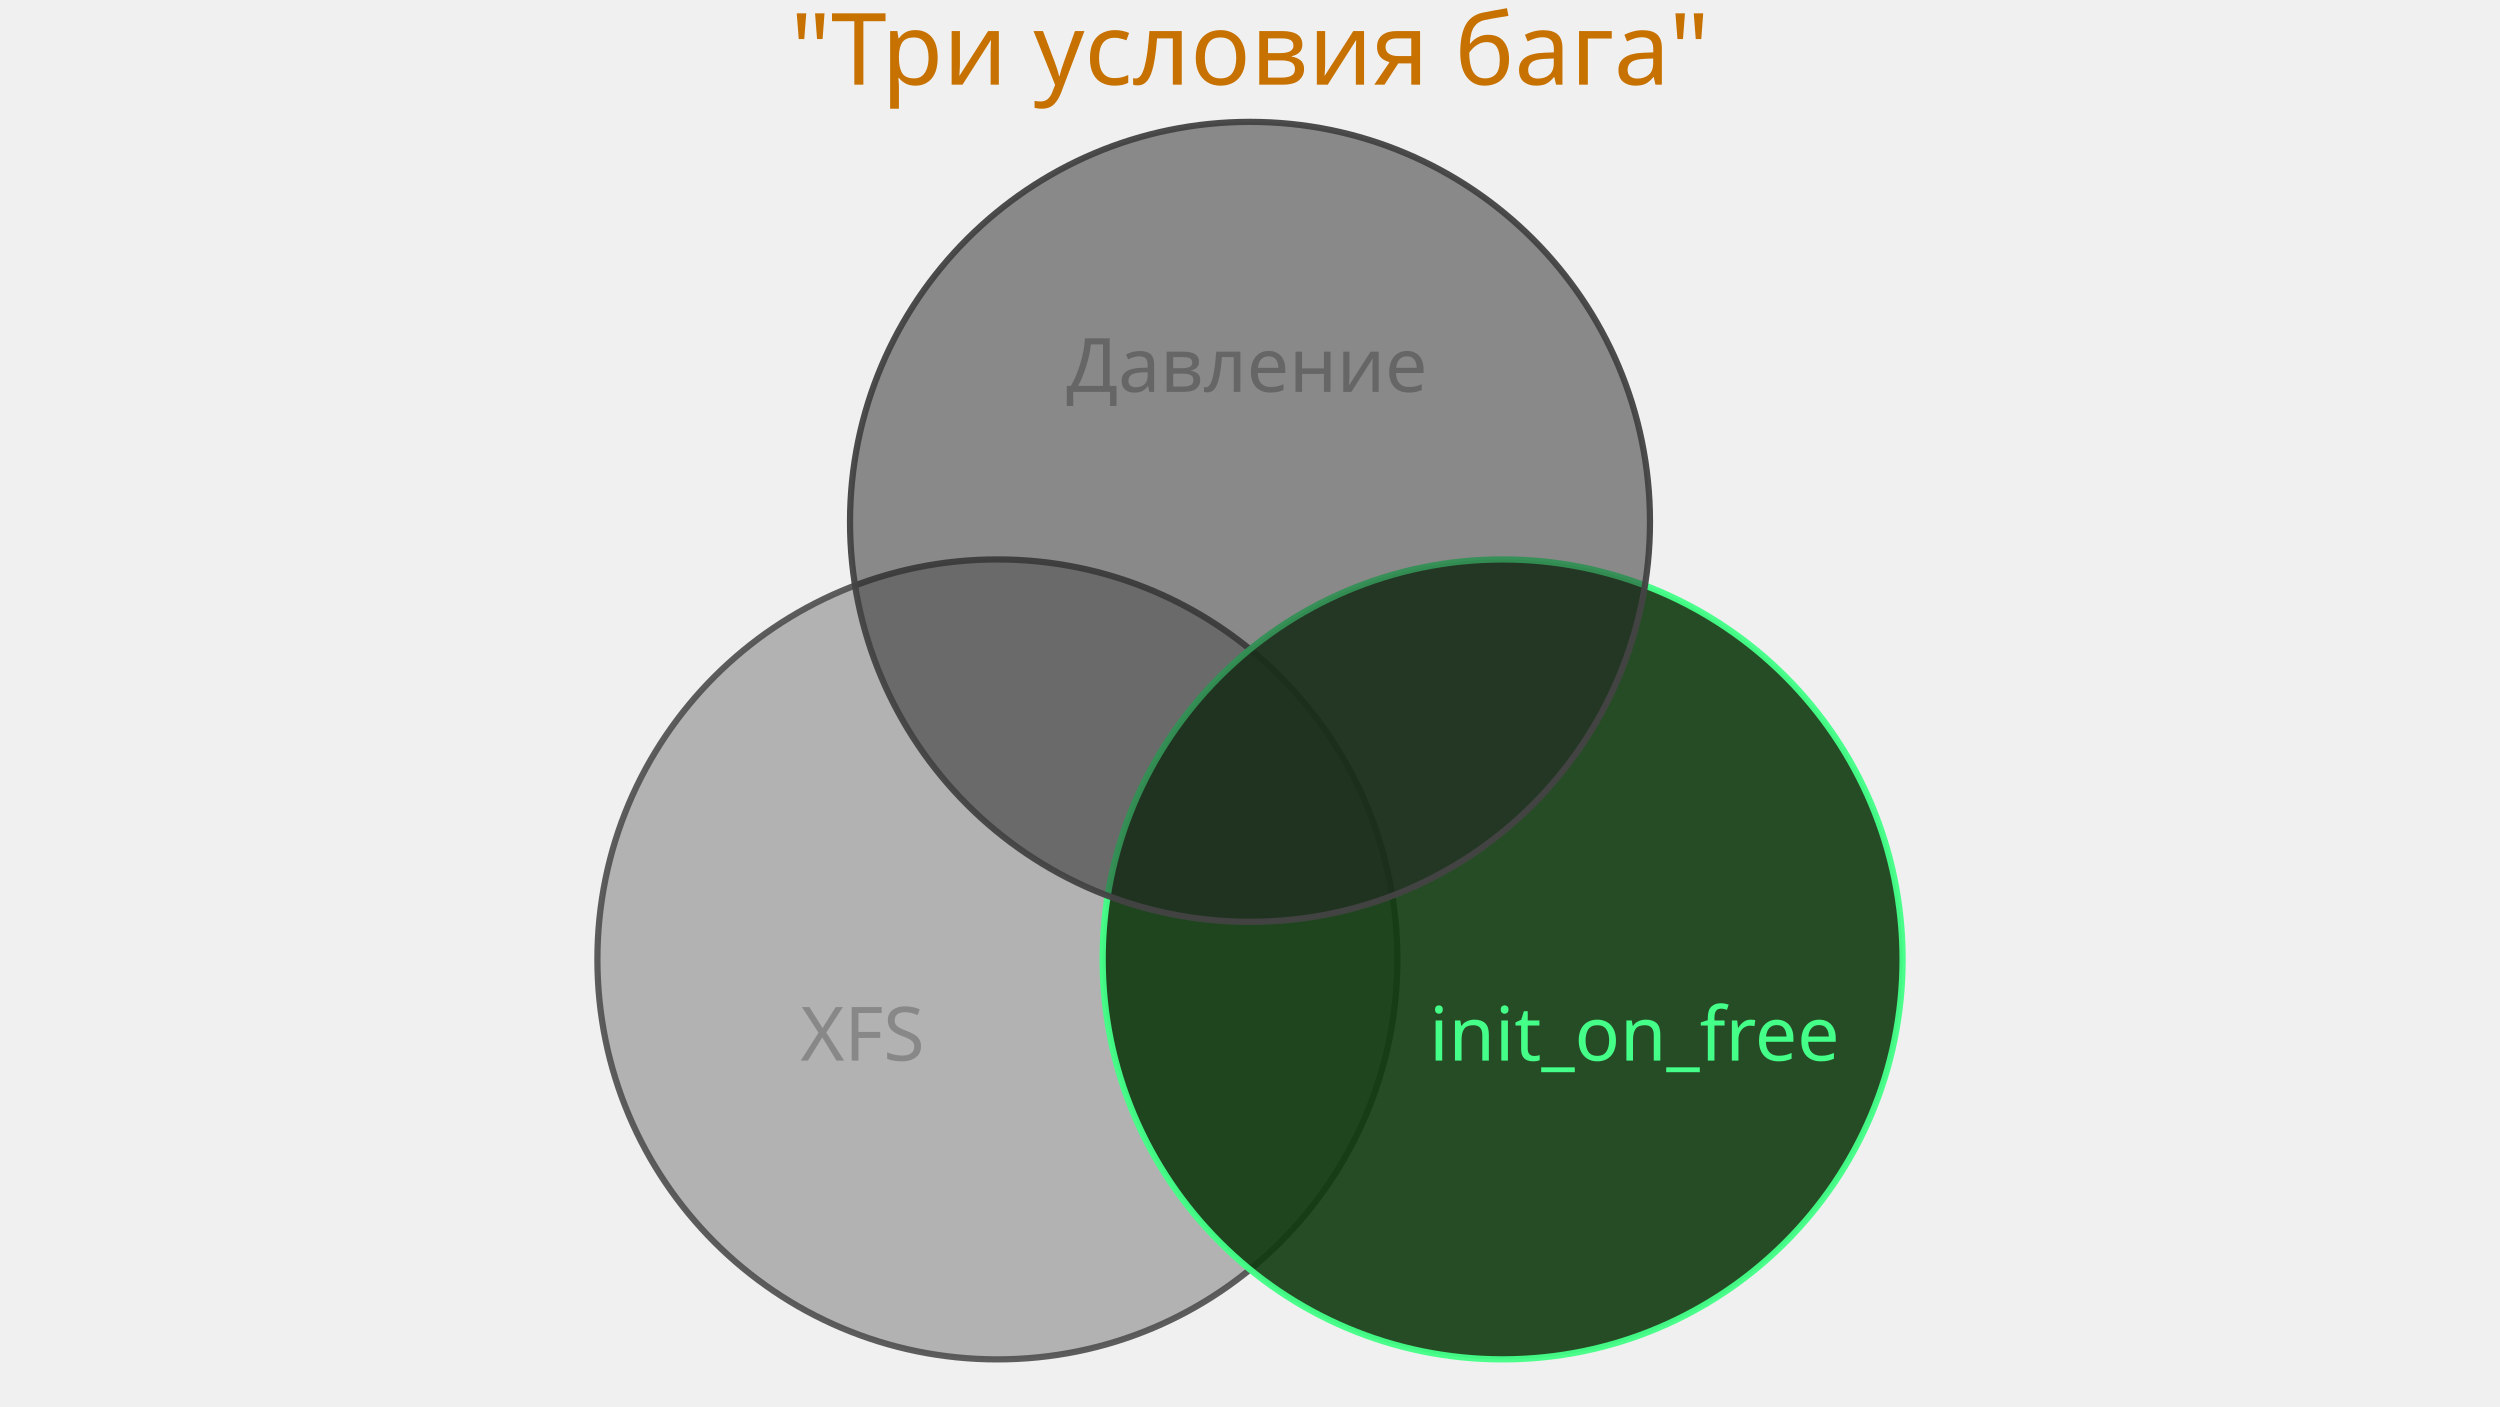
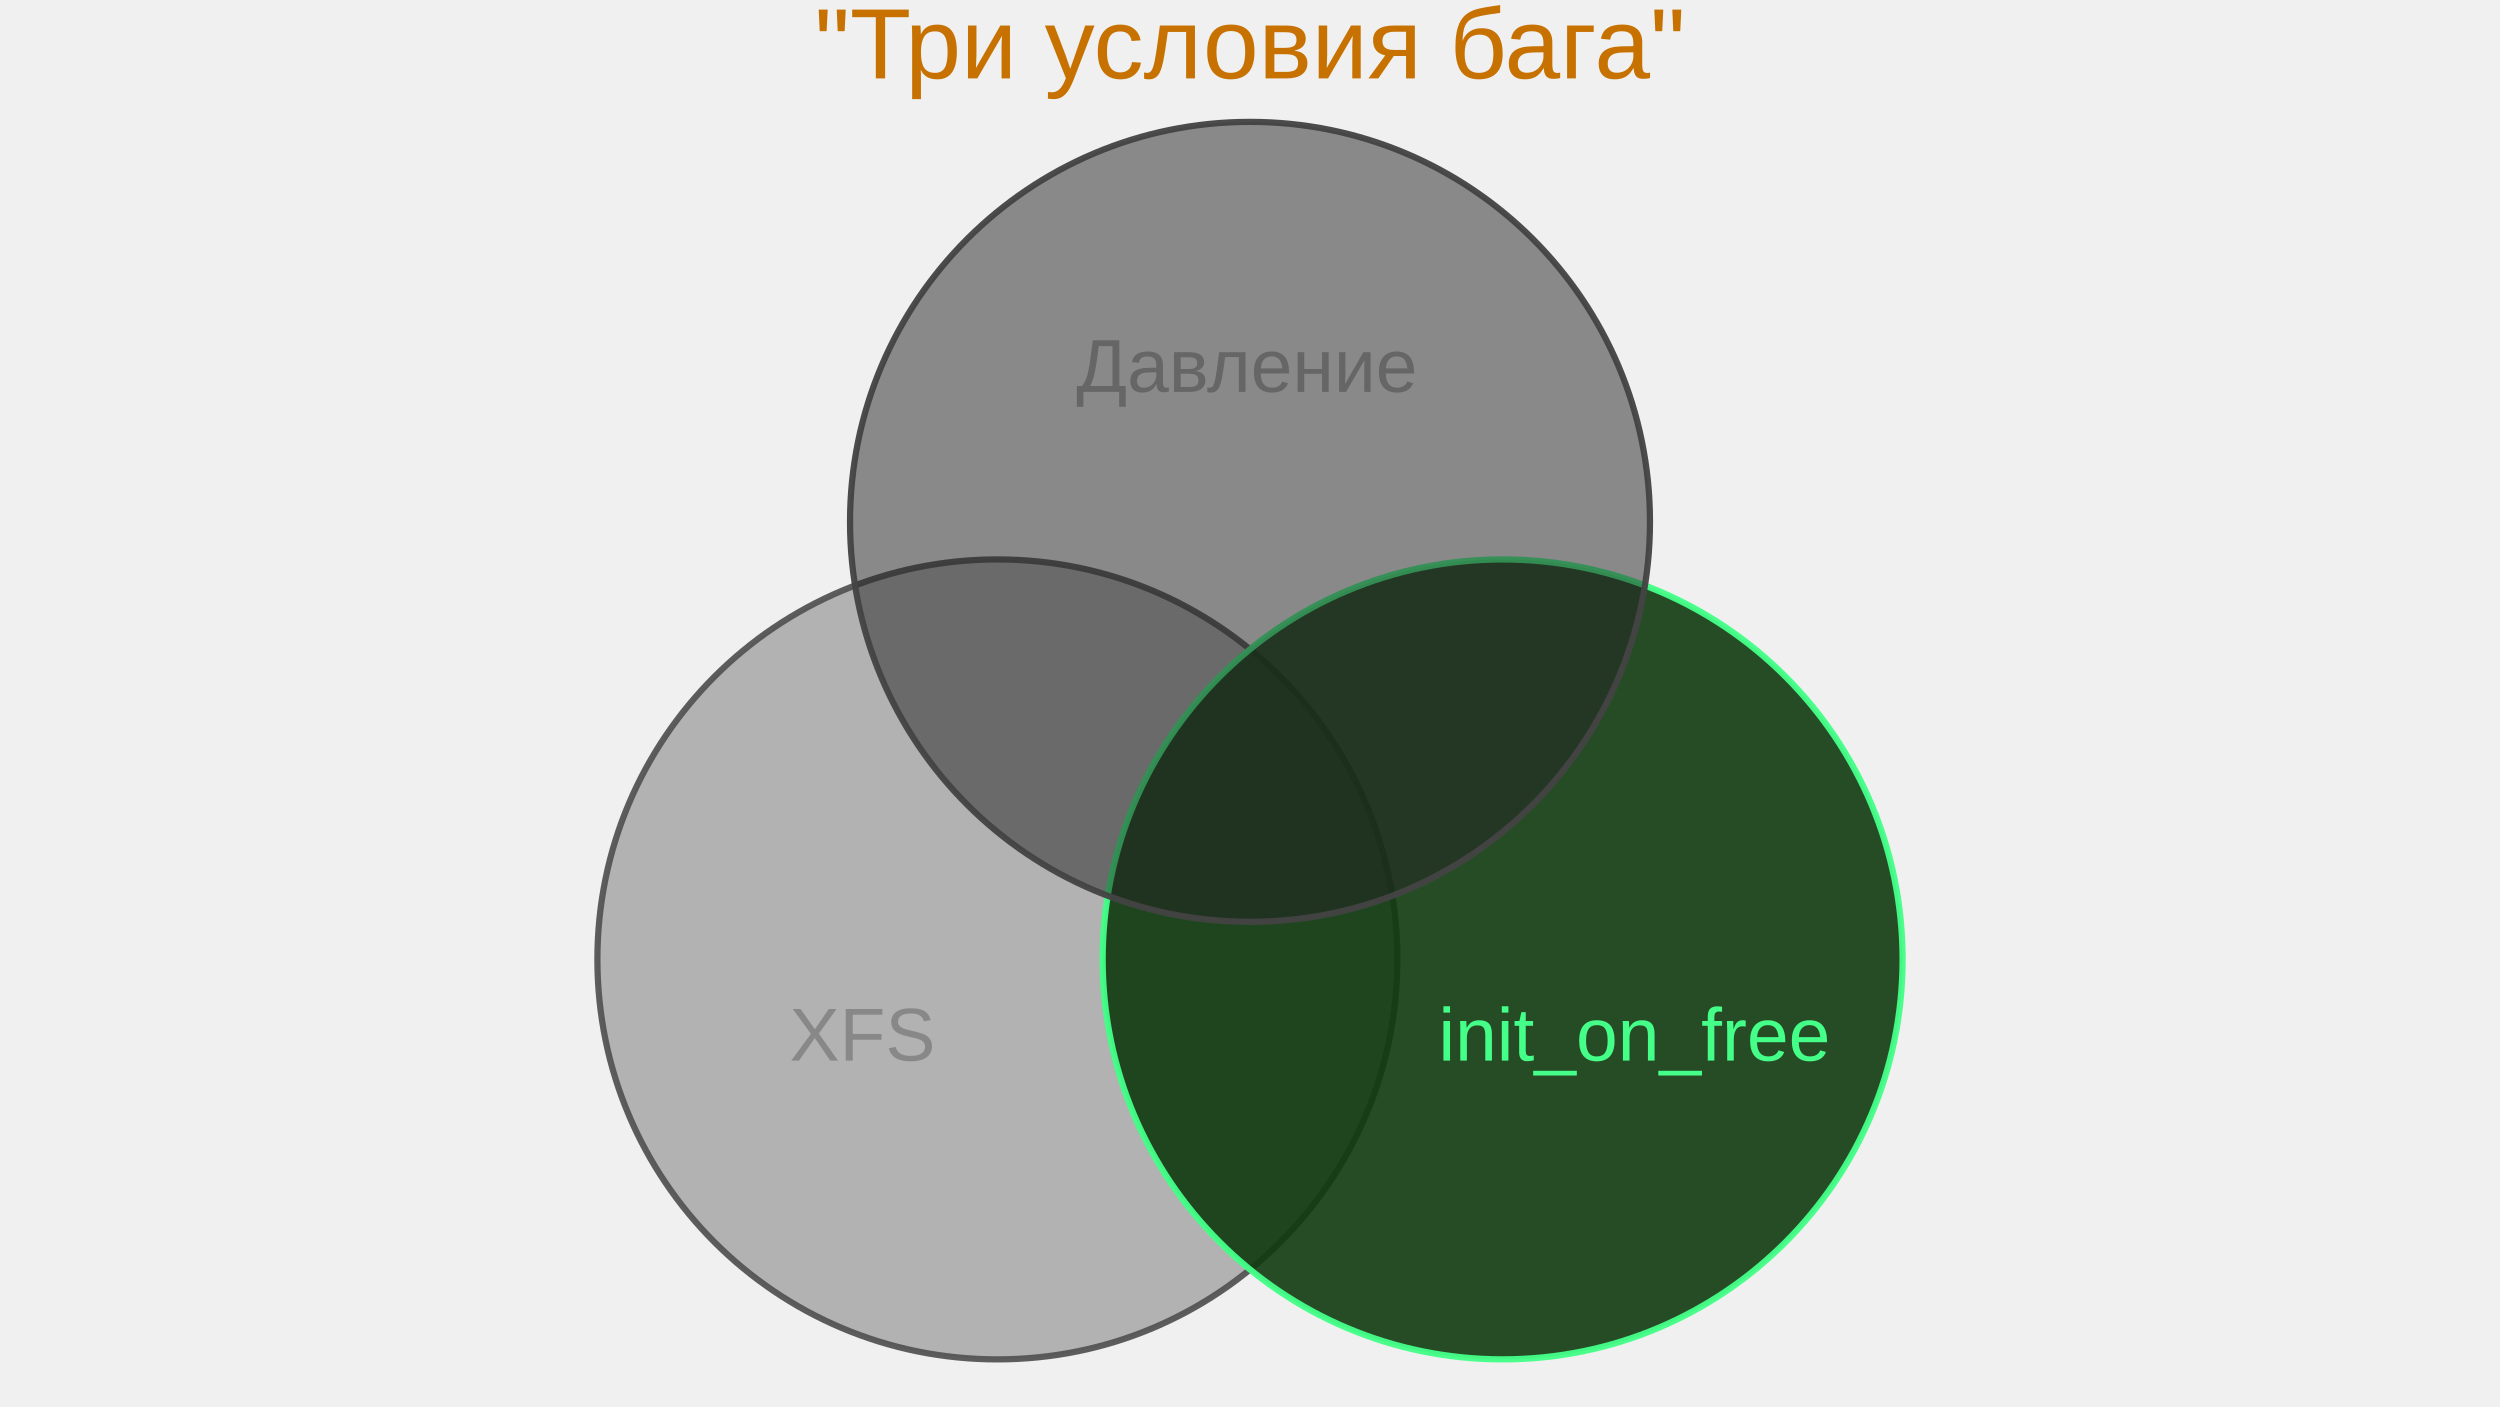
<svg xmlns="http://www.w3.org/2000/svg" id="my-svg" width="100%" viewBox="0 0 800 450" style="max-width: 800px; background-color: transparent;" role="graphics-document document" aria-roledescription="venn">
-   <style>#my-svg{font-family:verdana;font-size:16px;fill:#fff;}@keyframes edge-animation-frame{from{stroke-dashoffset:0;}}@keyframes dash{to{stroke-dashoffset:0;}}#my-svg .edge-animation-slow{stroke-dasharray:9,5!important;stroke-dashoffset:900;animation:dash 50s linear infinite;stroke-linecap:round;}#my-svg .edge-animation-fast{stroke-dasharray:9,5!important;stroke-dashoffset:900;animation:dash 20s linear infinite;stroke-linecap:round;}#my-svg .error-icon{fill:hsl(214.018, 100%, 61.078%);}#my-svg .error-text{fill:rgb(198.5, 112.542, 0);stroke:rgb(198.5, 112.542, 0);}#my-svg .edge-thickness-normal{stroke-width:1px;}#my-svg .edge-thickness-thick{stroke-width:3.5px;}#my-svg .edge-pattern-solid{stroke-dasharray:0;}#my-svg .edge-thickness-invisible{stroke-width:0;fill:none;}#my-svg .edge-pattern-dashed{stroke-dasharray:3;}#my-svg .edge-pattern-dotted{stroke-dasharray:2;}#my-svg .marker{fill:#ffffff;stroke:#ffffff;}#my-svg .marker.cross{stroke:#ffffff;}#my-svg svg{font-family:verdana;font-size:16px;}#my-svg p{margin:0;}#my-svg .venn-title{font-size:32px;fill:rgb(198.5, 112.542, 0);font-family:verdana;}#my-svg .venn-circle text{font-size:48px;font-family:verdana;}#my-svg .venn-intersection text{font-size:48px;fill:#fff;font-family:verdana;}#my-svg .venn-text-node{font-family:verdana;color:#fff;}#my-svg .node .neo-node{stroke:hsl(34.018, 60%, 66.078%);}#my-svg [data-look="neo"].node rect,#my-svg [data-look="neo"].cluster rect,#my-svg [data-look="neo"].node polygon{stroke:url(#my-svg-gradient);filter:drop-shadow( 1px 2px 2px rgba(185,185,185,1));}#my-svg [data-look="neo"].node path{stroke:url(#my-svg-gradient);stroke-width:1px;}#my-svg [data-look="neo"].node .outer-path{filter:drop-shadow( 1px 2px 2px rgba(185,185,185,1));}#my-svg [data-look="neo"].node .neo-line path{stroke:hsl(34.018, 60%, 66.078%);filter:none;}#my-svg [data-look="neo"].node circle{stroke:url(#my-svg-gradient);filter:drop-shadow( 1px 2px 2px rgba(185,185,185,1));}#my-svg [data-look="neo"].node circle .state-start{fill:#000000;}#my-svg [data-look="neo"].icon-shape .icon{fill:url(#my-svg-gradient);filter:drop-shadow( 1px 2px 2px rgba(185,185,185,1));}#my-svg [data-look="neo"].icon-shape .icon-neo path{stroke:url(#my-svg-gradient);filter:drop-shadow( 1px 2px 2px rgba(185,185,185,1));}#my-svg :root{--mermaid-font-family:"trebuchet ms",verdana,arial,sans-serif;}</style>
+   <style>#my-svg{font-family:arial;font-size:16px;fill:#fff;}@keyframes edge-animation-frame{from{stroke-dashoffset:0;}}@keyframes dash{to{stroke-dashoffset:0;}}#my-svg .edge-animation-slow{stroke-dasharray:9,5!important;stroke-dashoffset:900;animation:dash 50s linear infinite;stroke-linecap:round;}#my-svg .edge-animation-fast{stroke-dasharray:9,5!important;stroke-dashoffset:900;animation:dash 20s linear infinite;stroke-linecap:round;}#my-svg .error-icon{fill:hsl(214.018, 100%, 61.078%);}#my-svg .error-text{fill:rgb(198.5, 112.542, 0);stroke:rgb(198.5, 112.542, 0);}#my-svg .edge-thickness-normal{stroke-width:1px;}#my-svg .edge-thickness-thick{stroke-width:3.5px;}#my-svg .edge-pattern-solid{stroke-dasharray:0;}#my-svg .edge-thickness-invisible{stroke-width:0;fill:none;}#my-svg .edge-pattern-dashed{stroke-dasharray:3;}#my-svg .edge-pattern-dotted{stroke-dasharray:2;}#my-svg .marker{fill:#ffffff;stroke:#ffffff;}#my-svg .marker.cross{stroke:#ffffff;}#my-svg svg{font-family:arial;font-size:16px;}#my-svg p{margin:0;}#my-svg .venn-title{font-size:32px;fill:rgb(198.5, 112.542, 0);font-family:arial;}#my-svg .venn-circle text{font-size:48px;font-family:arial;}#my-svg .venn-intersection text{font-size:48px;fill:#fff;font-family:arial;}#my-svg .venn-text-node{font-family:arial;color:#fff;}#my-svg .node .neo-node{stroke:hsl(34.018, 60%, 66.078%);}#my-svg [data-look="neo"].node rect,#my-svg [data-look="neo"].cluster rect,#my-svg [data-look="neo"].node polygon{stroke:url(#my-svg-gradient);filter:drop-shadow( 1px 2px 2px rgba(185,185,185,1));}#my-svg [data-look="neo"].node path{stroke:url(#my-svg-gradient);stroke-width:1px;}#my-svg [data-look="neo"].node .outer-path{filter:drop-shadow( 1px 2px 2px rgba(185,185,185,1));}#my-svg [data-look="neo"].node .neo-line path{stroke:hsl(34.018, 60%, 66.078%);filter:none;}#my-svg [data-look="neo"].node circle{stroke:url(#my-svg-gradient);filter:drop-shadow( 1px 2px 2px rgba(185,185,185,1));}#my-svg [data-look="neo"].node circle .state-start{fill:#000000;}#my-svg [data-look="neo"].icon-shape .icon{fill:url(#my-svg-gradient);filter:drop-shadow( 1px 2px 2px rgba(185,185,185,1));}#my-svg [data-look="neo"].icon-shape .icon-neo path{stroke:url(#my-svg-gradient);filter:drop-shadow( 1px 2px 2px rgba(185,185,185,1));}#my-svg :root{--mermaid-font-family:"trebuchet ms",verdana,arial,sans-serif;}</style>
  <g />
  <text class="venn-title" font-size="16px" text-anchor="middle" dominant-baseline="middle" x="50%" y="16" style="fill: rgb(199, 113, 0);">"Три условия бага"</text>
  <g transform="translate(0, 24)">
    <g class="venn-area venn-circle venn-set-0" data-venn-sets="X">
      <path d="M 319.161 283.008  m -127.992 0  a 127.992 127.992 0 1 0 255.984 0  a 127.992 127.992 0 1 0 -255.984 0" style="fill-opacity: 0.3; fill: rgb(34, 34, 34); stroke: rgb(85, 85, 85); stroke-width: 2; stroke-opacity: 0.95;" />
      <text class="label" text-anchor="middle" dy=".35em" x="276" y="307" style="fill: rgb(136, 136, 136); font-size: 24px;">
        <tspan x="276" y="307" dy="0.35em">XFS</tspan>
      </text>
    </g>
    <g class="venn-area venn-circle venn-set-1" data-venn-sets="I">
      <path d="M 480.839 283.008  m -127.992 0  a 127.992 127.992 0 1 0 255.984 0  a 127.992 127.992 0 1 0 -255.984 0" style="fill-opacity: 0.9; fill: rgb(16, 58, 16); stroke: rgb(68, 255, 136); stroke-width: 2; stroke-opacity: 0.95;" />
      <text class="label" text-anchor="middle" dy=".35em" x="523" y="307" style="fill: rgb(68, 255, 136); font-size: 24px;">
        <tspan x="523" y="307" dy="0.35em">init_on_free</tspan>
      </text>
    </g>
    <g class="venn-area venn-circle venn-set-2" data-venn-sets="P">
      <path d="M 399.999 142.992  m -127.992 0  a 127.992 127.992 0 1 0 255.984 0  a 127.992 127.992 0 1 0 -255.984 0" style="fill-opacity: 0.5; fill: rgb(34, 34, 34); stroke: rgb(68, 68, 68); stroke-width: 2; stroke-opacity: 0.95;" />
      <text class="label" text-anchor="middle" dy=".35em" x="399" y="93" style="fill: rgb(102, 102, 102); font-size: 24px;">
        <tspan x="399" y="93" dy="0.35em">Давление</tspan>
      </text>
    </g>
    <g class="venn-area venn-intersection" data-venn-sets="I_X">
      <path d="M 400 382.24  A 127.992 127.992 0 0 1 400 183.776  A 127.992 127.992 0 0 1 400 382.24" style="fill-opacity: 0; fill: transparent;" />
      <text class="label" text-anchor="middle" dy=".35em" x="399" y="312" style="fill: rgb(255, 255, 255); font-size: 24px;">
        <tspan x="399" y="312" dy="0.35em" />
      </text>
    </g>
    <g class="venn-area venn-intersection" data-venn-sets="I_P">
      <path d="M 354.482 262.617  A 127.992 127.992 0 0 1 526.356 163.383  A 127.992 127.992 0 0 1 354.482 262.617" style="fill-opacity: 0; fill: transparent;" />
      <text class="label" text-anchor="middle" dy=".35em" x="466" y="198" style="fill: rgb(255, 255, 255); font-size: 24px;">
        <tspan x="466" y="198" dy="0.35em" />
      </text>
    </g>
    <g class="venn-area venn-intersection" data-venn-sets="P_X">
      <path d="M 273.642 163.384  A 127.992 127.992 0 0 1 445.518 262.616  A 127.992 127.992 0 0 1 273.642 163.384" style="fill-opacity: 0; fill: transparent;" />
      <text class="label" text-anchor="middle" dy=".35em" x="333" y="198" style="fill: rgb(255, 255, 255); font-size: 24px;">
        <tspan x="333" y="198" dy="0.35em" />
      </text>
    </g>
    <g class="venn-area venn-intersection" data-venn-sets="I_P_X">
      <path d="M 354.482 262.617  A 127.992 127.992 0 0 1 400 183.776  A 127.992 127.992 0 0 1 445.518 262.616  A 127.992 127.992 0 0 1 354.482 262.617" style="fill-opacity: 0; fill: transparent;" />
      <text class="label" text-anchor="middle" dy=".35em" x="400" y="236" style="fill: rgb(255, 255, 255); font-size: 24px;">
        <tspan x="400" y="236" dy="0.35em" />
      </text>
    </g>
  </g>
</svg>
